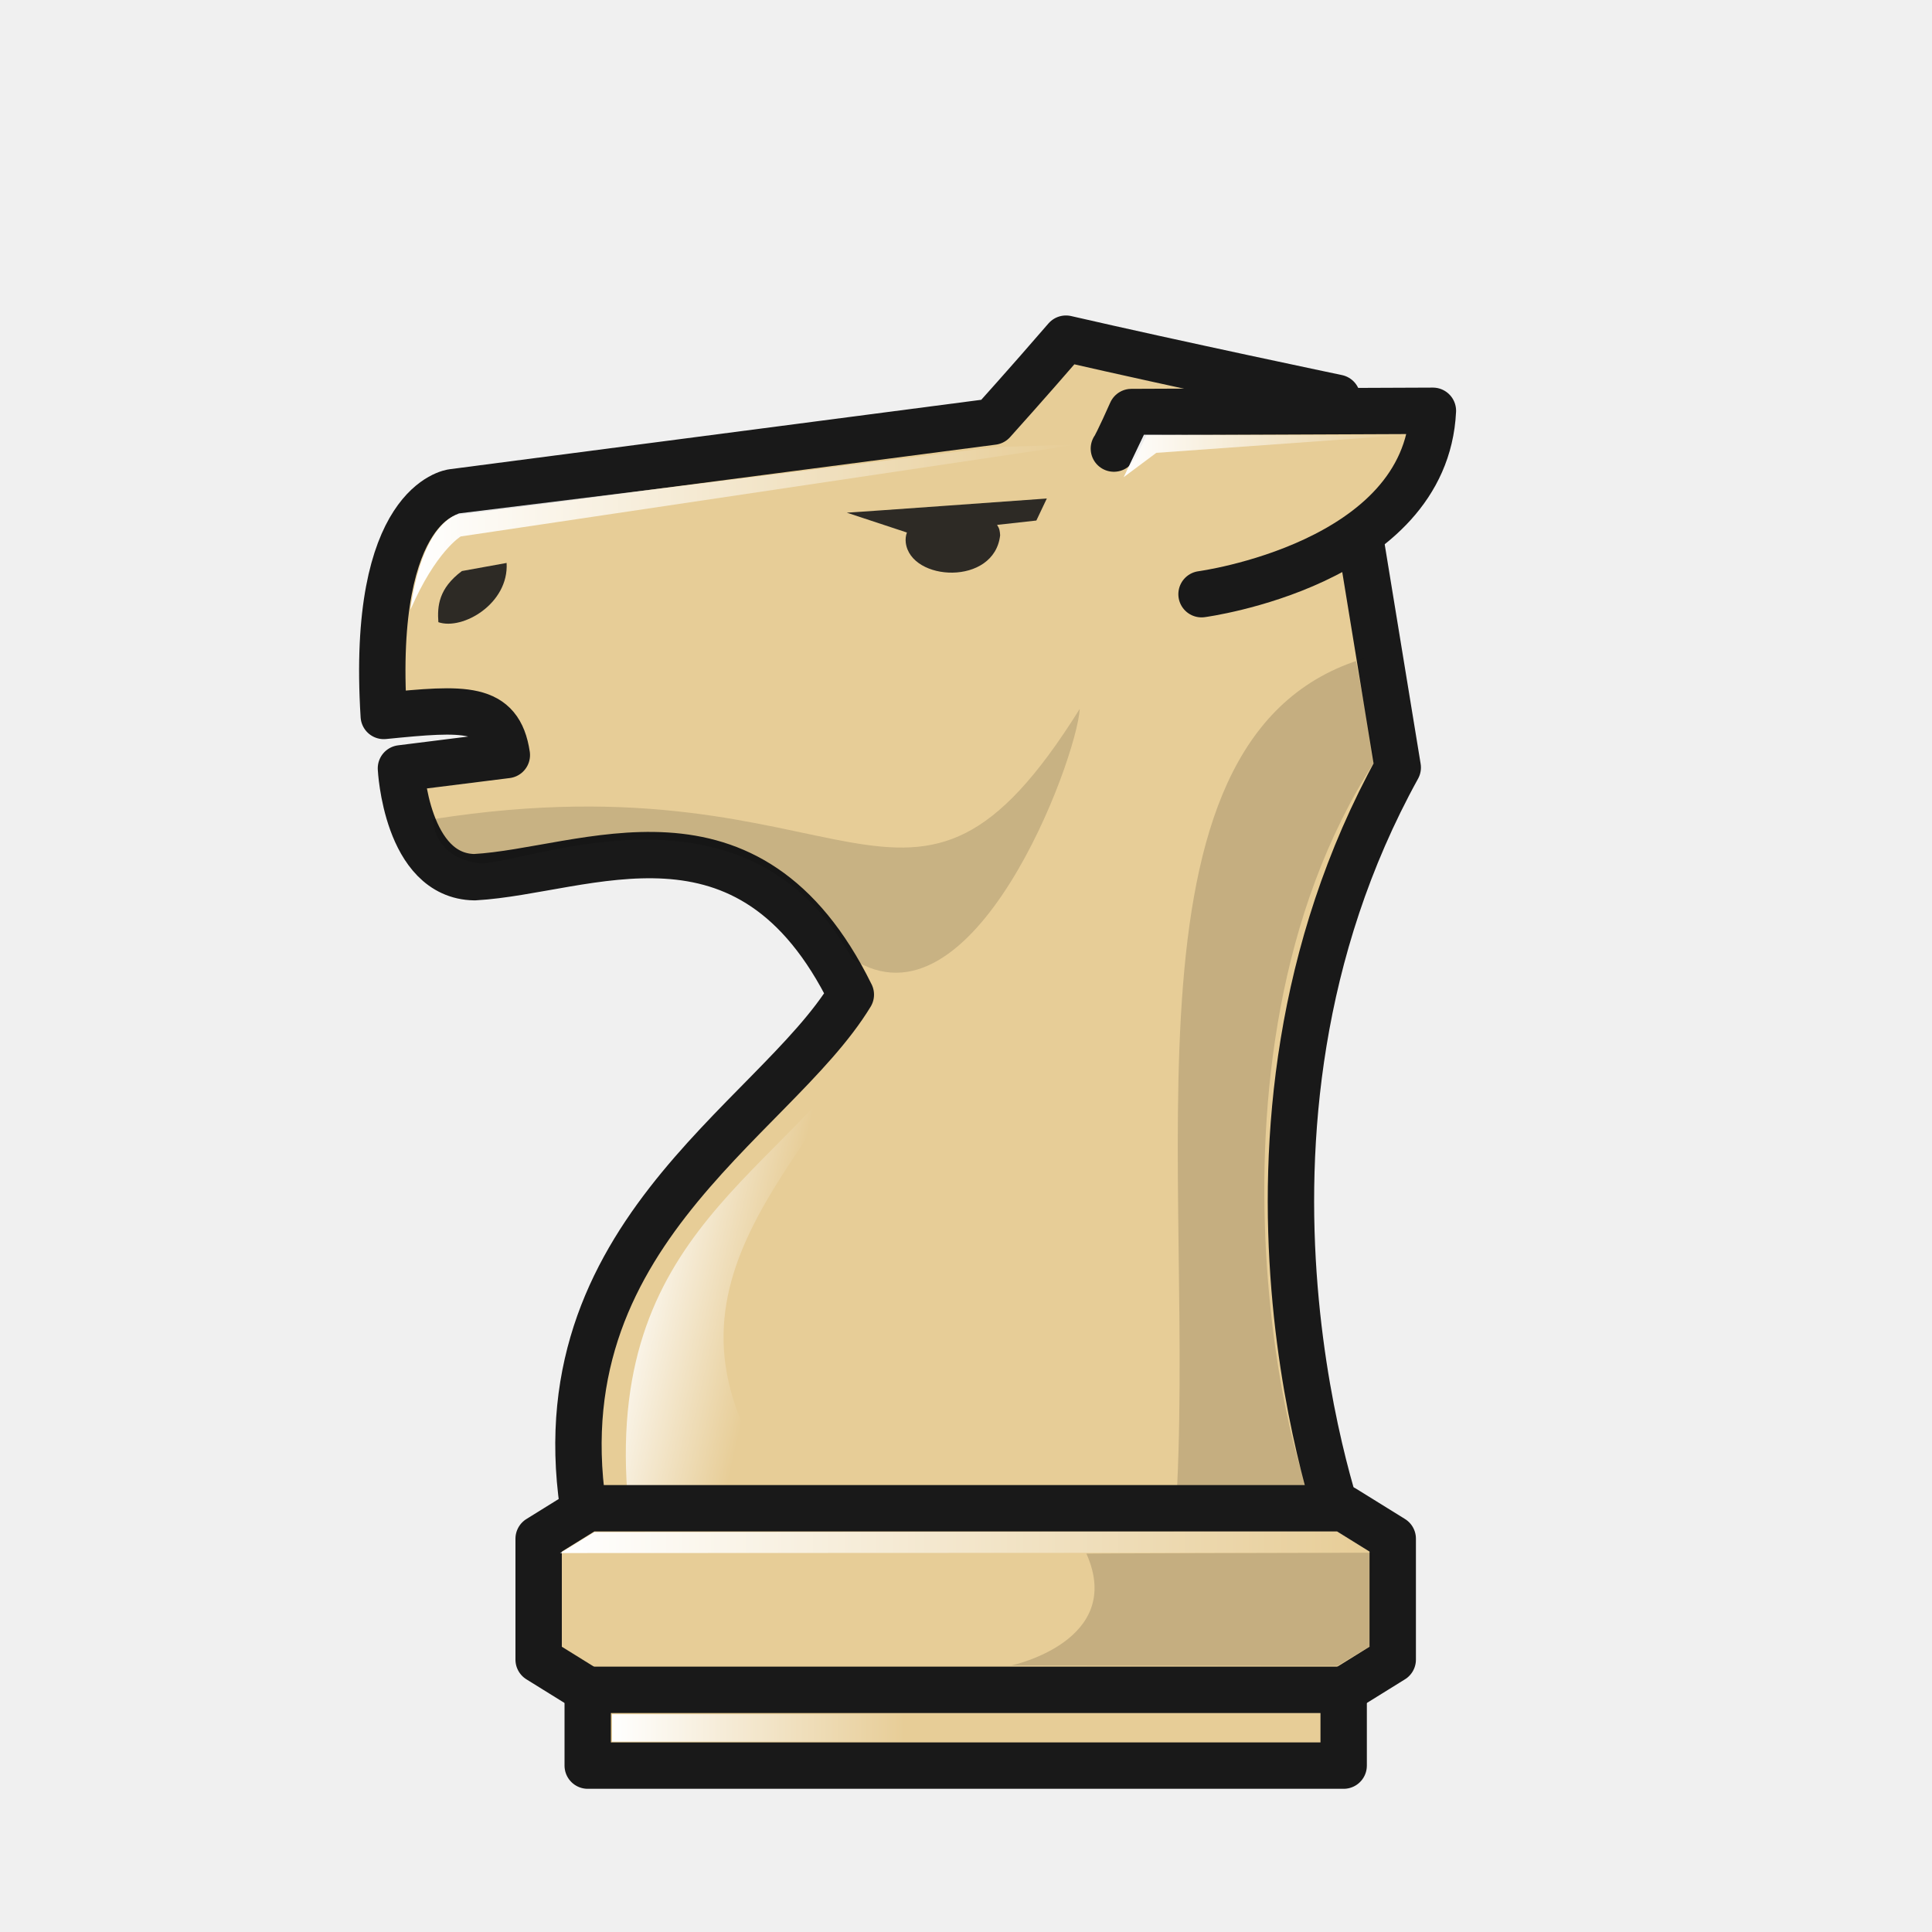
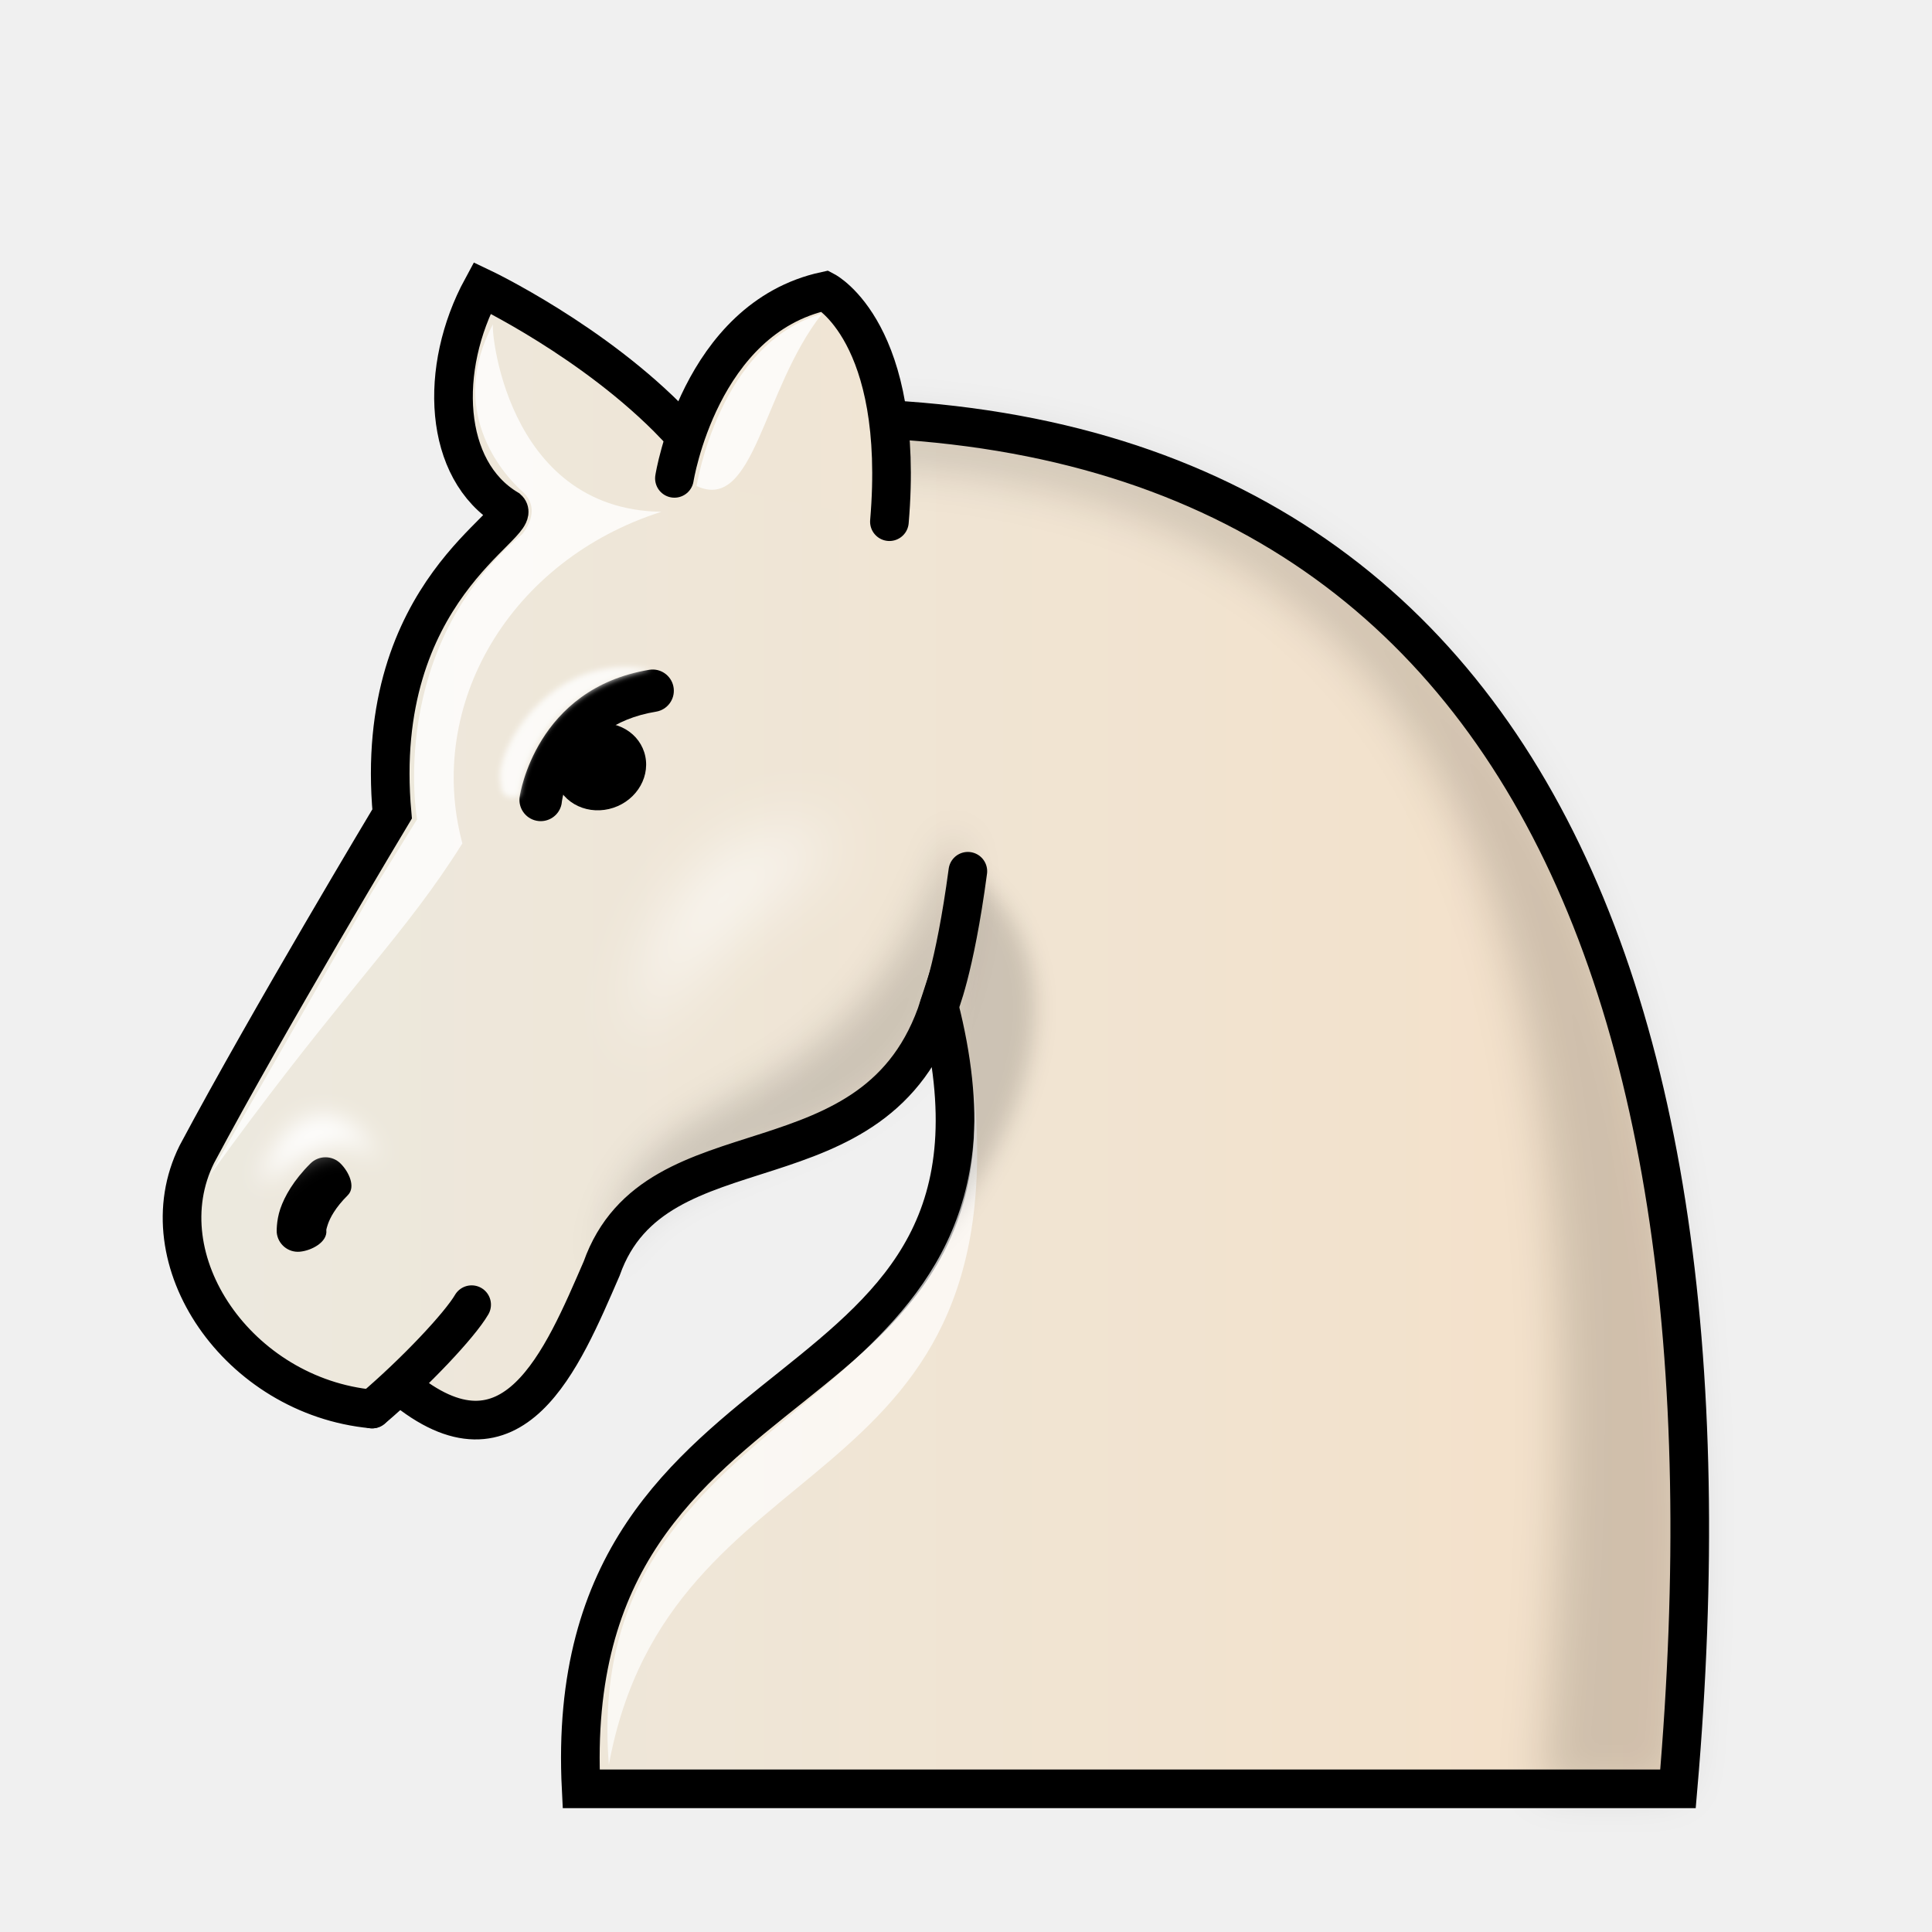
<svg xmlns="http://www.w3.org/2000/svg" xmlns:xlink="http://www.w3.org/1999/xlink" width="50mm" height="50mm" fill-rule="evenodd" clip-rule="evenodd" image-rendering="optimizeQuality" shape-rendering="geometricPrecision" text-rendering="geometricPrecision" viewBox="0 0 50 50">
  <defs>
-     <linearGradient xlink:href="#a" id="b" x1="2197" x2="2212.6" y1="-1410.1" y2="-1410.1" gradientUnits="userSpaceOnUse" />
-     <linearGradient id="a">
-       <stop offset="0" stop-color="#fff" />
-       <stop offset="1" stop-color="#fff" stop-opacity="0" />
+     <filter id="c" width="1.128" height="1.077" x="-.064" y="-.038" color-interpolation-filters="sRGB">
+       <feGaussianBlur stdDeviation=".57" />
+     </filter>
+     <filter id="f" width="1.331" height="1.588" x="-.165" y="-.294" color-interpolation-filters="sRGB">
+       <feGaussianBlur stdDeviation=".211" />
+     </filter>
+     <filter id="h" width="1.324" height="1.269" x="-.162" y="-.134" color-interpolation-filters="sRGB">
+       <feGaussianBlur stdDeviation=".635" />
+     </filter>
+     <filter id="j" width="1.022" height="1.026" x="-.011" y="-.013" color-interpolation-filters="sRGB">
+       <feGaussianBlur stdDeviation=".018" />
+     </filter>
+     <filter id="l" width="1.488" height="1.627" x="-.244" y="-.313" color-interpolation-filters="sRGB">
+       <feGaussianBlur stdDeviation=".772" />
+     </filter>
+     <filter id="n" width="1.479" height="1.139" x="-.239" y="-.07" color-interpolation-filters="sRGB">
+       <feGaussianBlur stdDeviation=".279" />
+     </filter>
+     <filter id="d" width="1.128" height="1.077" x="-.064" y="-.038" color-interpolation-filters="sRGB">
+       <feGaussianBlur stdDeviation=".57" />
+     </filter>
+     <filter id="g" width="1.469" height="1.834" x="-.234" y="-.417" color-interpolation-filters="sRGB">
+       <feGaussianBlur stdDeviation=".299" />
+     </filter>
+     <filter id="i" width="1.238" height="1.198" x="-.119" y="-.099" color-interpolation-filters="sRGB">
+       <feGaussianBlur stdDeviation=".467" />
+     </filter>
+     <filter id="k" width="1.089" height="1.104" x="-.045" y="-.052" color-interpolation-filters="sRGB">
+       <feGaussianBlur stdDeviation=".073" />
+     </filter>
+     <filter id="m" width="1.641" height="1.823" x="-.321" y="-.411" color-interpolation-filters="sRGB">
+       <feGaussianBlur stdDeviation="1.013" />
+     </filter>
+     <filter id="o" width="1.479" height="1.139" x="-.239" y="-.07" color-interpolation-filters="sRGB">
+       <feGaussianBlur stdDeviation=".279" />
+     </filter>
+     <linearGradient id="a" x1="9.241" x2="40.761" y1="27.266" y2="27.266" gradientTransform="matrix(.98495 0 0 .98605 .376 .641)" gradientUnits="userSpaceOnUse">
+       <stop offset="0" stop-color="#ece9df" />
+       <stop offset="1" stop-color="#f4e0c8" />
    </linearGradient>
-     <linearGradient xlink:href="#a" id="c" x1="2213.6" x2="2220.4" y1="-1411.9" y2="-1411.9" gradientUnits="userSpaceOnUse" />
-     <linearGradient xlink:href="#a" id="d" x1="2201.3" x2="2204.8" y1="-1392.2" y2="-1391.4" gradientTransform="translate(.479)" gradientUnits="userSpaceOnUse" />
-     <linearGradient xlink:href="#a" id="e" x1="490.24" x2="511.24" y1="-382.24" y2="-382.24" gradientUnits="userSpaceOnUse" />
-     <linearGradient xlink:href="#a" id="f" x1="491.59" x2="499.17" y1="-377.43" y2="-377.43" gradientUnits="userSpaceOnUse" />
+     <linearGradient xlink:href="#a" id="b" x1="-736.5" x2="-696.5" y1="-367.96" y2="-367.96" gradientTransform="matrix(.99995 0 0 .99606 740.69 393.31)" gradientUnits="userSpaceOnUse" />
+     <linearGradient xlink:href="#a" id="e" x1="-116.32" x2="-77.199" y1="299.9" y2="299.9" gradientTransform="matrix(1.1045 0 0 1.0827 130.81 -314.94)" gradientUnits="userSpaceOnUse" />
  </defs>
-   <path fill="#e7cd97" stroke="#191919" stroke-linejoin="round" stroke-width="1.086" d="M366.35-375.17s-3.488-9.303 1.268-17.927l-1.418-8.664s-3.768-.79-6.352-1.385c-.908 1.052-1.713 1.945-1.713 1.945l-12.65 1.653s-1.928.22-1.613 5.243c1.905-.19 2.707-.245 2.882.916l-2.48.311s.124 2.527 1.722 2.551c2.616-.145 6.416-2.123 8.814 2.752-1.826 3.008-7.556 5.75-6.163 12.606z" transform="matrix(1.1051 0 0 1.1045 -370.081 454.039)" />
-   <path fill-opacity=".902" d="M27.943 18.347c-4.454 7.13-5.789 1.128-16.74 2.854 0 0 .01 1.031 1.254 1.141 1.326-.034 6.92-2.423 9.59 2.465 3.145 2.057 5.816-5.142 5.897-6.46z" opacity=".15" />
-   <path fill="#e7cd97" stroke="#191919" stroke-linecap="round" stroke-linejoin="round" stroke-width="1.086" d="M360.97-400.57c.086-.122.411-.857.411-.857l7.06-.029c-.173 3.601-5.418 4.298-5.418 4.298" transform="matrix(1.1051 0 0 1.1045 -370.081 454.039)" />
-   <g stroke-width="1.046">
-     <path fill="#191919" fill-opacity=".902" d="M11.952 14.78c-.602.451-.637.909-.607 1.322.628.216 1.828-.481 1.766-1.533l-1.159.21z" />
-     <path d="M35.49 16.988c-6.83 1.811-4.474 13.41-5.072 22.296l3.859-.011c-.692.058-3.768-11.733 1.305-19.575l-.489-2.59z" opacity=".15" />
-     <path fill="url(#b)" d="M2197-1408.2s.181-1.902 1.135-2.251l12.532-1.552 1.972-.064-14.465 2.156s-.584.35-1.174 1.711z" transform="matrix(1.1051 0 0 1.1045 -2417.279 1571.13)" />
-     <path fill="url(#c)" d="m2213.7-1411.3.474-.995 6 .016-5.71.409z" transform="matrix(1.1051 0 0 1.1045 -2417.279 1571.13)" />
-     <path fill="url(#d)" d="M2202.1-1387.2c-.613-6.495 3.668-7.712 5.86-11.277-1.846 3.608-5.9 6.422-1.98 11.306z" transform="matrix(1.1051 0 0 1.1045 -2417.279 1571.13)" />
-     <path fill="#191919" fill-opacity=".902" d="m2211.9-1410.8-.245.516-.92.102c.06.093.063.137.072.242-.134 1.193-2.095 1.087-2.21.176a.52.52 0 0 1 .026-.239l-.55-.182-.857-.283c.077 0 4.684-.332 4.684-.332z" style="paint-order:normal" transform="matrix(1.1051 0 0 1.1045 -2417.279 1571.13)" />
-   </g>
-   <g transform="translate(-475.75 422.154)">
-     <path fill="#e7cd97" stroke="#191919" stroke-linejoin="round" stroke-width="1.2" d="m490.96-383.12-1.27.788v3.129l1.27.788h19.564l1.27-.788v-3.13l-1.27-.787h-9.782z" />
-     <path fill="url(#e)" d="m511.24-381.97-20.994.009.884-.542 19.247-.015z" />
-     <path d="m511.24-381.97-.008 2.404-.866.523-8.44-.01s2.95-.628 1.94-2.894c-.001-.004 5.277-.02 7.374-.023z" opacity=".15" />
-     <path fill="#e7cd97" stroke="#191919" stroke-linecap="round" stroke-linejoin="round" stroke-width="1.2" d="M490.96-378.42v1.96h19.564v-1.96z" style="paint-order:normal" />
-     <rect width="7.576" height=".709" x="491.59" y="-377.79" fill="url(#f)" ry="0" style="paint-order:markers fill stroke" />
-   </g>
+   <path fill="url(#b)" stroke="#000" stroke-dashoffset="1.852" stroke-linecap="round" d="M10.393 35.883c2.887 2.407 4.157-.702 5.178-3.053 1.398-3.953 7.128-1.826 8.733-6.795 2.83 11.085-9.865 8.393-9.264 20.26h28.386c1.913-22.102-5.002-37.42-25.957-35.287-2.083-2.176-4.992-3.558-4.992-3.558-1.13 2.085-1.012 4.716.667 5.722.439.4-3.527 2.078-2.996 7.892 0 0-3.192 5.317-5.055 8.811-1.356 2.732 1.074 6.265 4.536 6.59" style="clip-rule:evenodd;fill-rule:evenodd;fill:url(#b);shape-rendering:geometricPrecision" />
+   <path d="M16.859 17.328a.472.472 0 0 0-.053.006c-2.943.479-3.352 3.258-3.352 3.258a.55.55 0 0 0 1.079.218s.172-2.023 2.451-2.393a.549.549 0 0 0-.125-1.089z" color="#000" style="clip-rule:evenodd;fill-rule:evenodd;font-feature-settings:normal;font-variant-alternates:normal;font-variant-caps:normal;font-variant-east-asian:normal;font-variant-ligatures:normal;font-variant-numeric:normal;font-variant-position:normal;font-variation-settings:normal;inline-size:0;isolation:auto;mix-blend-mode:normal;shape-margin:0;shape-padding:0;shape-rendering:geometricPrecision;text-decoration-color:#000;text-decoration-line:none;text-decoration-style:solid;text-indent:0;text-orientation:mixed;text-transform:none;white-space:normal" />
+   <path d="M16.7 19.572a1.117 1.204 69.395 0 1-.943 1.366 1.117 1.204 69.395 0 1-1.401-.825 1.117 1.204 69.395 0 1 .943-1.366 1.117 1.204 69.395 0 1 1.401.825z" style="clip-rule:evenodd;fill-rule:evenodd;paint-order:markers fill stroke;shape-rendering:geometricPrecision" />
+   <path d="M8.419 29.95a.55.55 0 0 0-.384.16c-.438.436-.669.85-.78 1.172-.11.323-.093.617-.093.617a.55.55 0 0 0 .597.495c.304-.027.715-.248.687-.55 0 0-.014 0 .04-.162.056-.16.184-.42.514-.749.215-.214.028-.609-.188-.823a.552.552 0 0 0-.393-.16z" color="#000" style="clip-rule:evenodd;fill-rule:evenodd;font-feature-settings:normal;font-variant-alternates:normal;font-variant-caps:normal;font-variant-east-asian:normal;font-variant-ligatures:normal;font-variant-numeric:normal;font-variant-position:normal;font-variation-settings:normal;inline-size:0;isolation:auto;mix-blend-mode:normal;shape-margin:0;shape-padding:0;shape-rendering:geometricPrecision;text-decoration-color:#000;text-decoration-line:none;text-decoration-style:solid;text-indent:0;text-orientation:mixed;text-transform:none;white-space:normal" />
+   <path d="M-718.42-382.86c17.099.645 19.298 14.991 17.595 34.473h3.526c1.754-20.341-3.914-34.957-21.01-35.602z" filter="url(#c)" opacity=".25" style="clip-rule:evenodd;fill-rule:evenodd;filter:url(#d);opacity:.15;shape-rendering:geometricPrecision" transform="matrix(.99995 0 0 .99606 740.69 393.31)" />
+   <path fill="url(#e)" stroke="#000" stroke-linecap="round" d="M17.454 12.38s.652-4.143 3.9-4.848c0 0 2.08 1.085 1.664 5.969" style="clip-rule:evenodd;fill-rule:evenodd;fill:url(#e);paint-order:markers fill stroke;shape-rendering:geometricPrecision" />
+   <path fill="none" stroke="#000" stroke-linecap="round" d="M12.206 33.765c-.306.526-1.452 1.747-2.575 2.701" style="clip-rule:evenodd;fill-rule:evenodd;shape-rendering:geometricPrecision" />
+   <path d="m5.427 30.42 4.195-7.324 1.172-1.892s-.797-4.414 2.719-7.38c0 0 .554-.615.003-1.107-.553-.492-1.936-2.128-.753-4.336-.077-.022.274 4.806 4.353 4.864-3.919 1.25-6.11 4.99-5.15 8.582-.736 1.173-1.458 2.08-2.375 3.208-.82 1.01-1.796 2.196-3.078 3.907-.34.454-.7.944-1.085 1.478z" style="clip-rule:evenodd;fill-rule:evenodd;fill:#fff;image-rendering:optimizeQuality;mix-blend-mode:normal;opacity:.8;shape-rendering:geometricPrecision" />
+   <path d="M15.757 45.676c-.744-9.435 10.084-8.795 9.438-17.61 1.104 10.971-7.883 9.13-9.438 17.61z" style="clip-rule:evenodd;fill-rule:evenodd;fill:#fff;image-rendering:optimizeQuality;opacity:.7;shape-rendering:geometricPrecision" />
+   <path d="M-733.97-364.25c-.015.573 1.587-1.887 3.06-.439-.597-1.43-2.217-1.902-3.06.439z" filter="url(#f)" style="clip-rule:evenodd;fill-rule:evenodd;fill:#fff;filter:url(#g);image-rendering:optimizeQuality;shape-rendering:geometricPrecision" transform="matrix(.99995 0 0 .99606 740.69 393.31)" />
+   <path d="M18.027 12.578s.58-3.7 3.249-4.46c-1.554 1.972-1.745 5.155-3.249 4.46z" style="clip-rule:evenodd;fill-rule:evenodd;fill:#fff;image-rendering:optimizeQuality;opacity:.8;shape-rendering:geometricPrecision" />
+   <path d="M-716.03-369.64c.405-1.184.326-3.052-.03-3.612-2.96 8.671-8.246 5.492-9.102 11.347 1.64-3.708 7.813-2.42 9.132-7.735z" filter="url(#h)" opacity=".25" style="clip-rule:evenodd;fill-rule:evenodd;filter:url(#i);image-rendering:optimizeQuality;opacity:.15;shape-rendering:geometricPrecision" transform="matrix(.99995 0 0 .99606 740.69 393.31)" />
+   <path d="M-723.87-377.47c-3.217.615-3.405 3.277-3.405 3.277s-.499.21-.49-.328c-.231-.688 1.215-3.475 3.895-2.949z" filter="url(#j)" opacity=".2" style="clip-rule:evenodd;fill-rule:evenodd;fill:#fff;filter:url(#k);image-rendering:optimizeQuality;opacity:.8;shape-rendering:geometricPrecision" transform="matrix(.99995 0 0 .99606 740.69 393.31)" />
+   <path fill="#fff" d="M-723.63-356.13c-6.532-.827-7.581 5.84-7.581 5.84 1.11-2.066 4.294-4.784 7.581-5.84z" filter="url(#l)" style="clip-rule:evenodd;fill-rule:evenodd;filter:url(#m);image-rendering:optimizeQuality;shape-rendering:geometricPrecision" transform="matrix(.76507 0 0 .92137 575.69 349.88)" />
+   <path fill="none" stroke="#000" stroke-linecap="round" stroke-linejoin="round" d="M24.304 26.035s.399-.909.744-3.487" />
+   <path d="M23.987 32.169c.364-.026 5.37-6.215 1.061-9.62l-.51 4.556c.107 1.682.437 3.359-.551 5.064z" filter="url(#n)" opacity=".15" style="clip-rule:evenodd;fill-rule:evenodd;filter:url(#o);image-rendering:optimizeQuality;opacity:.15;shape-rendering:geometricPrecision" />
</svg>
